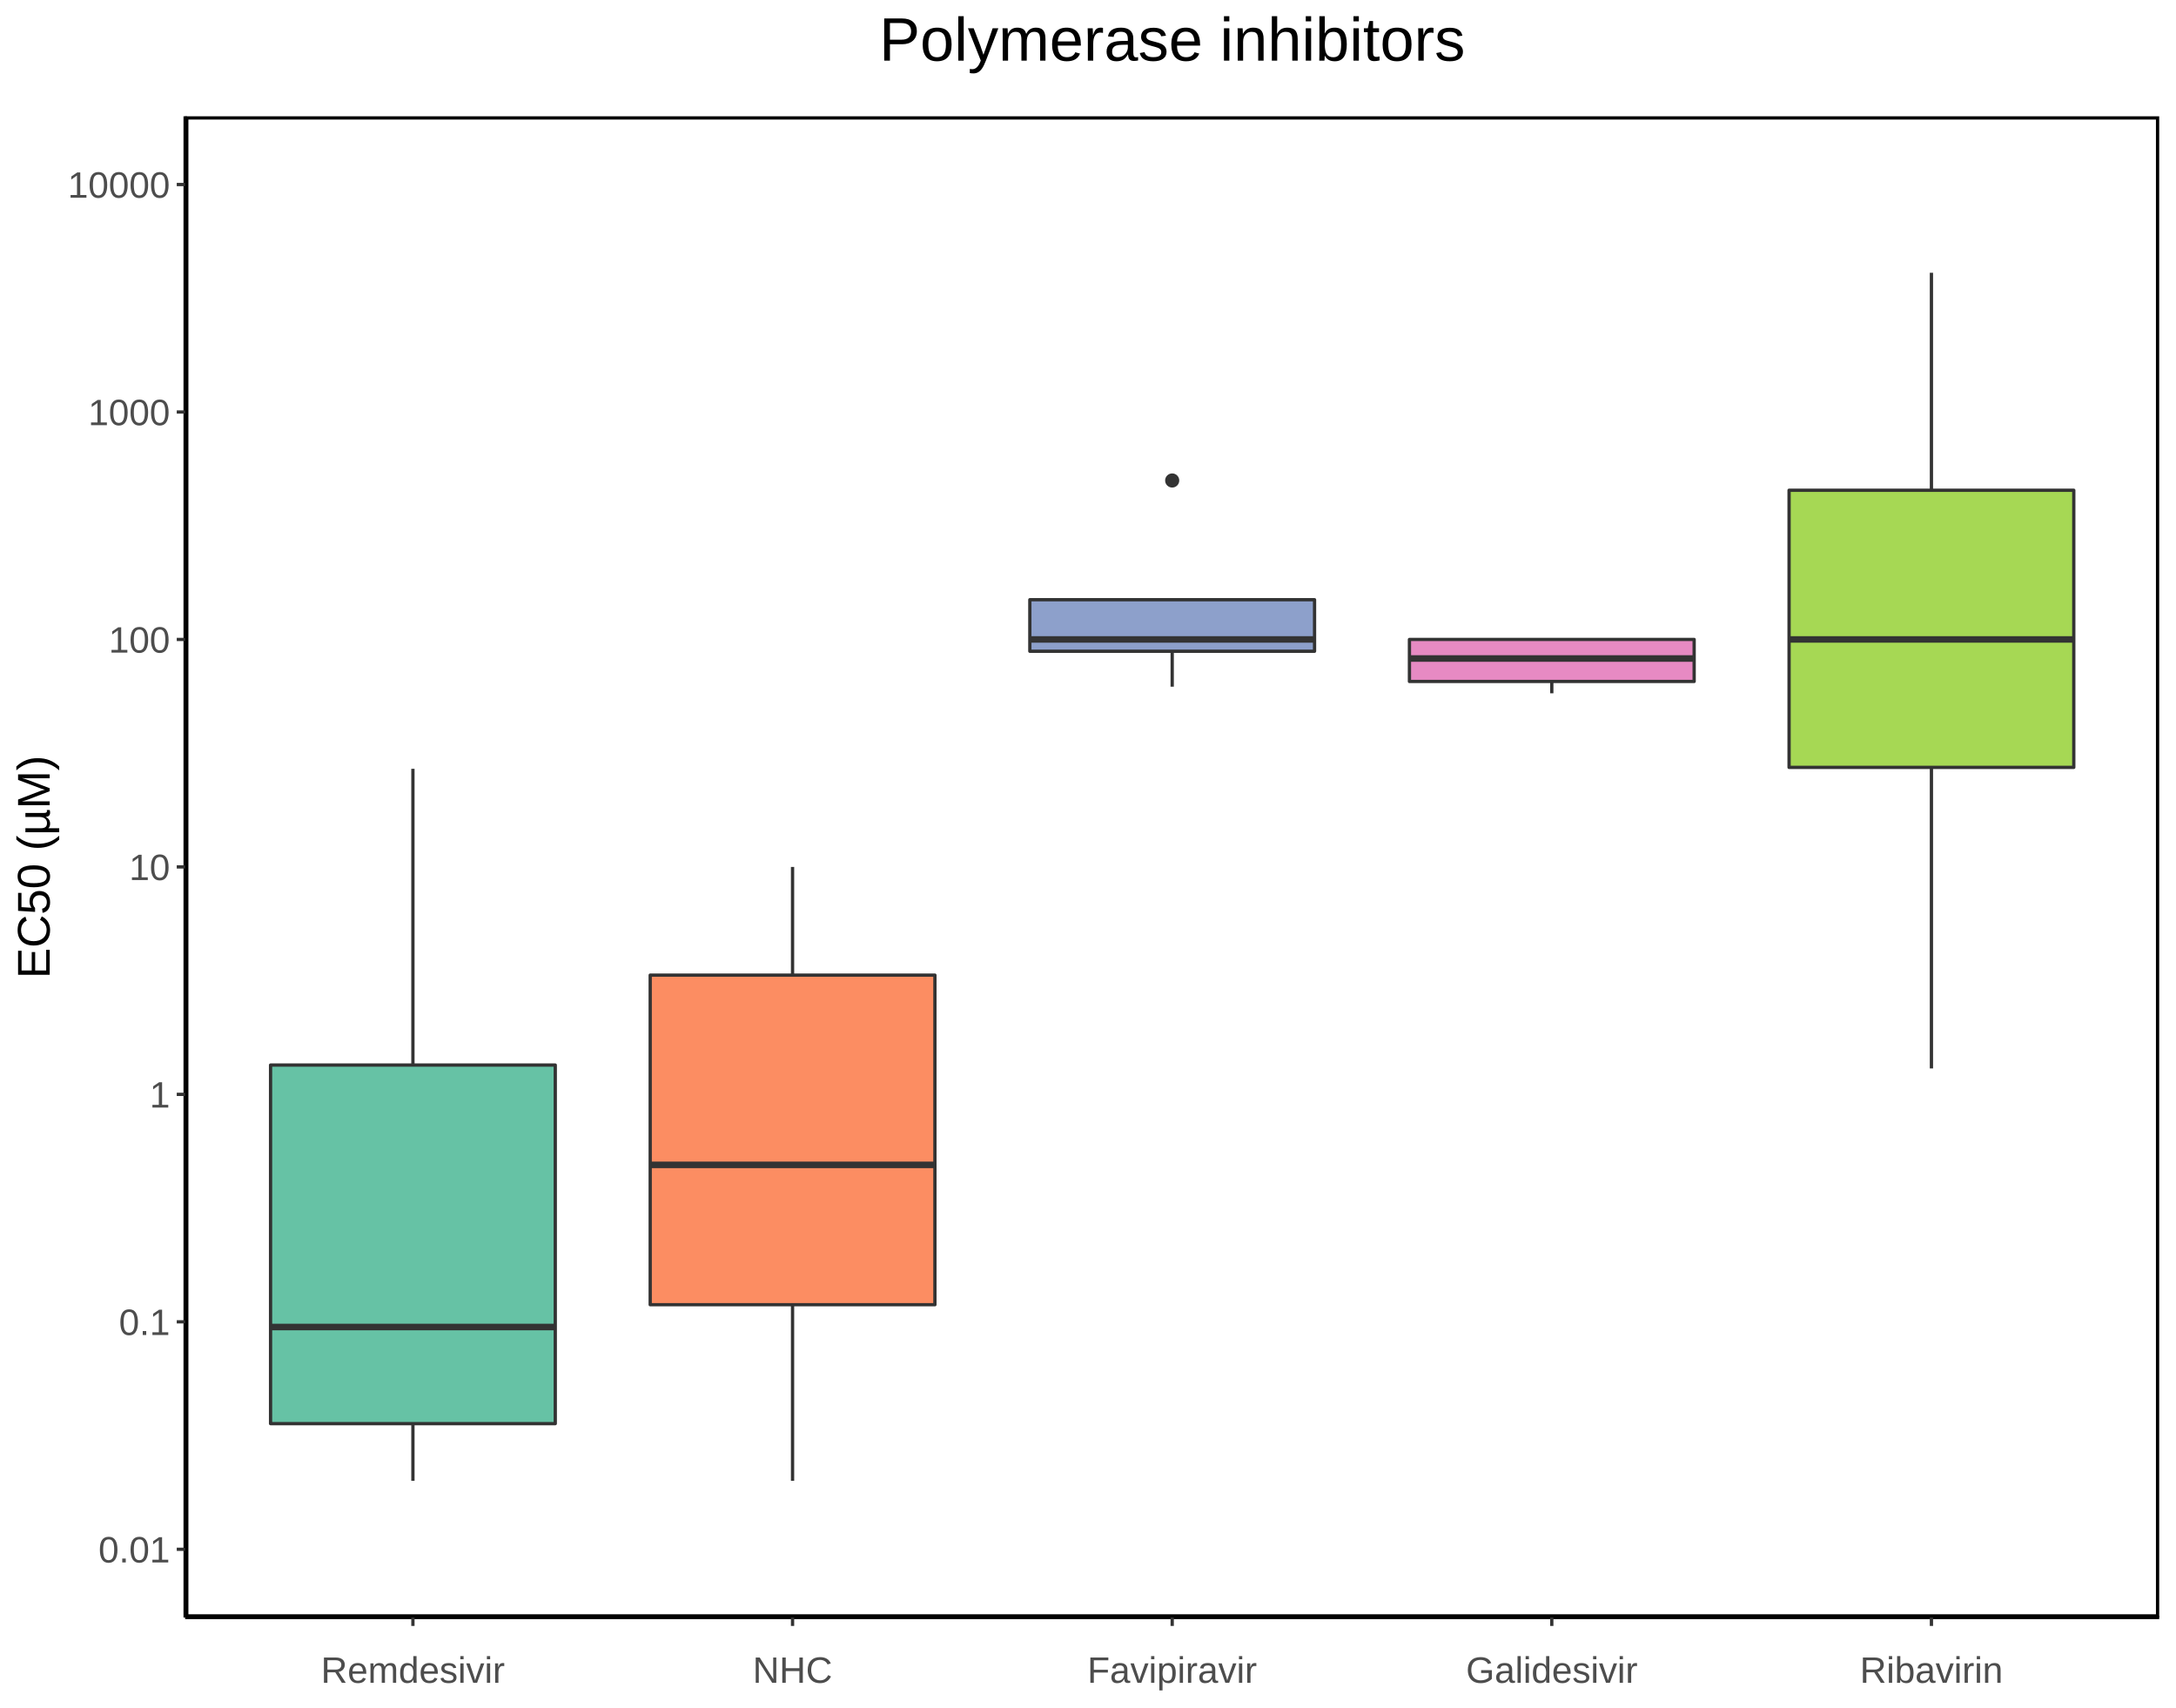
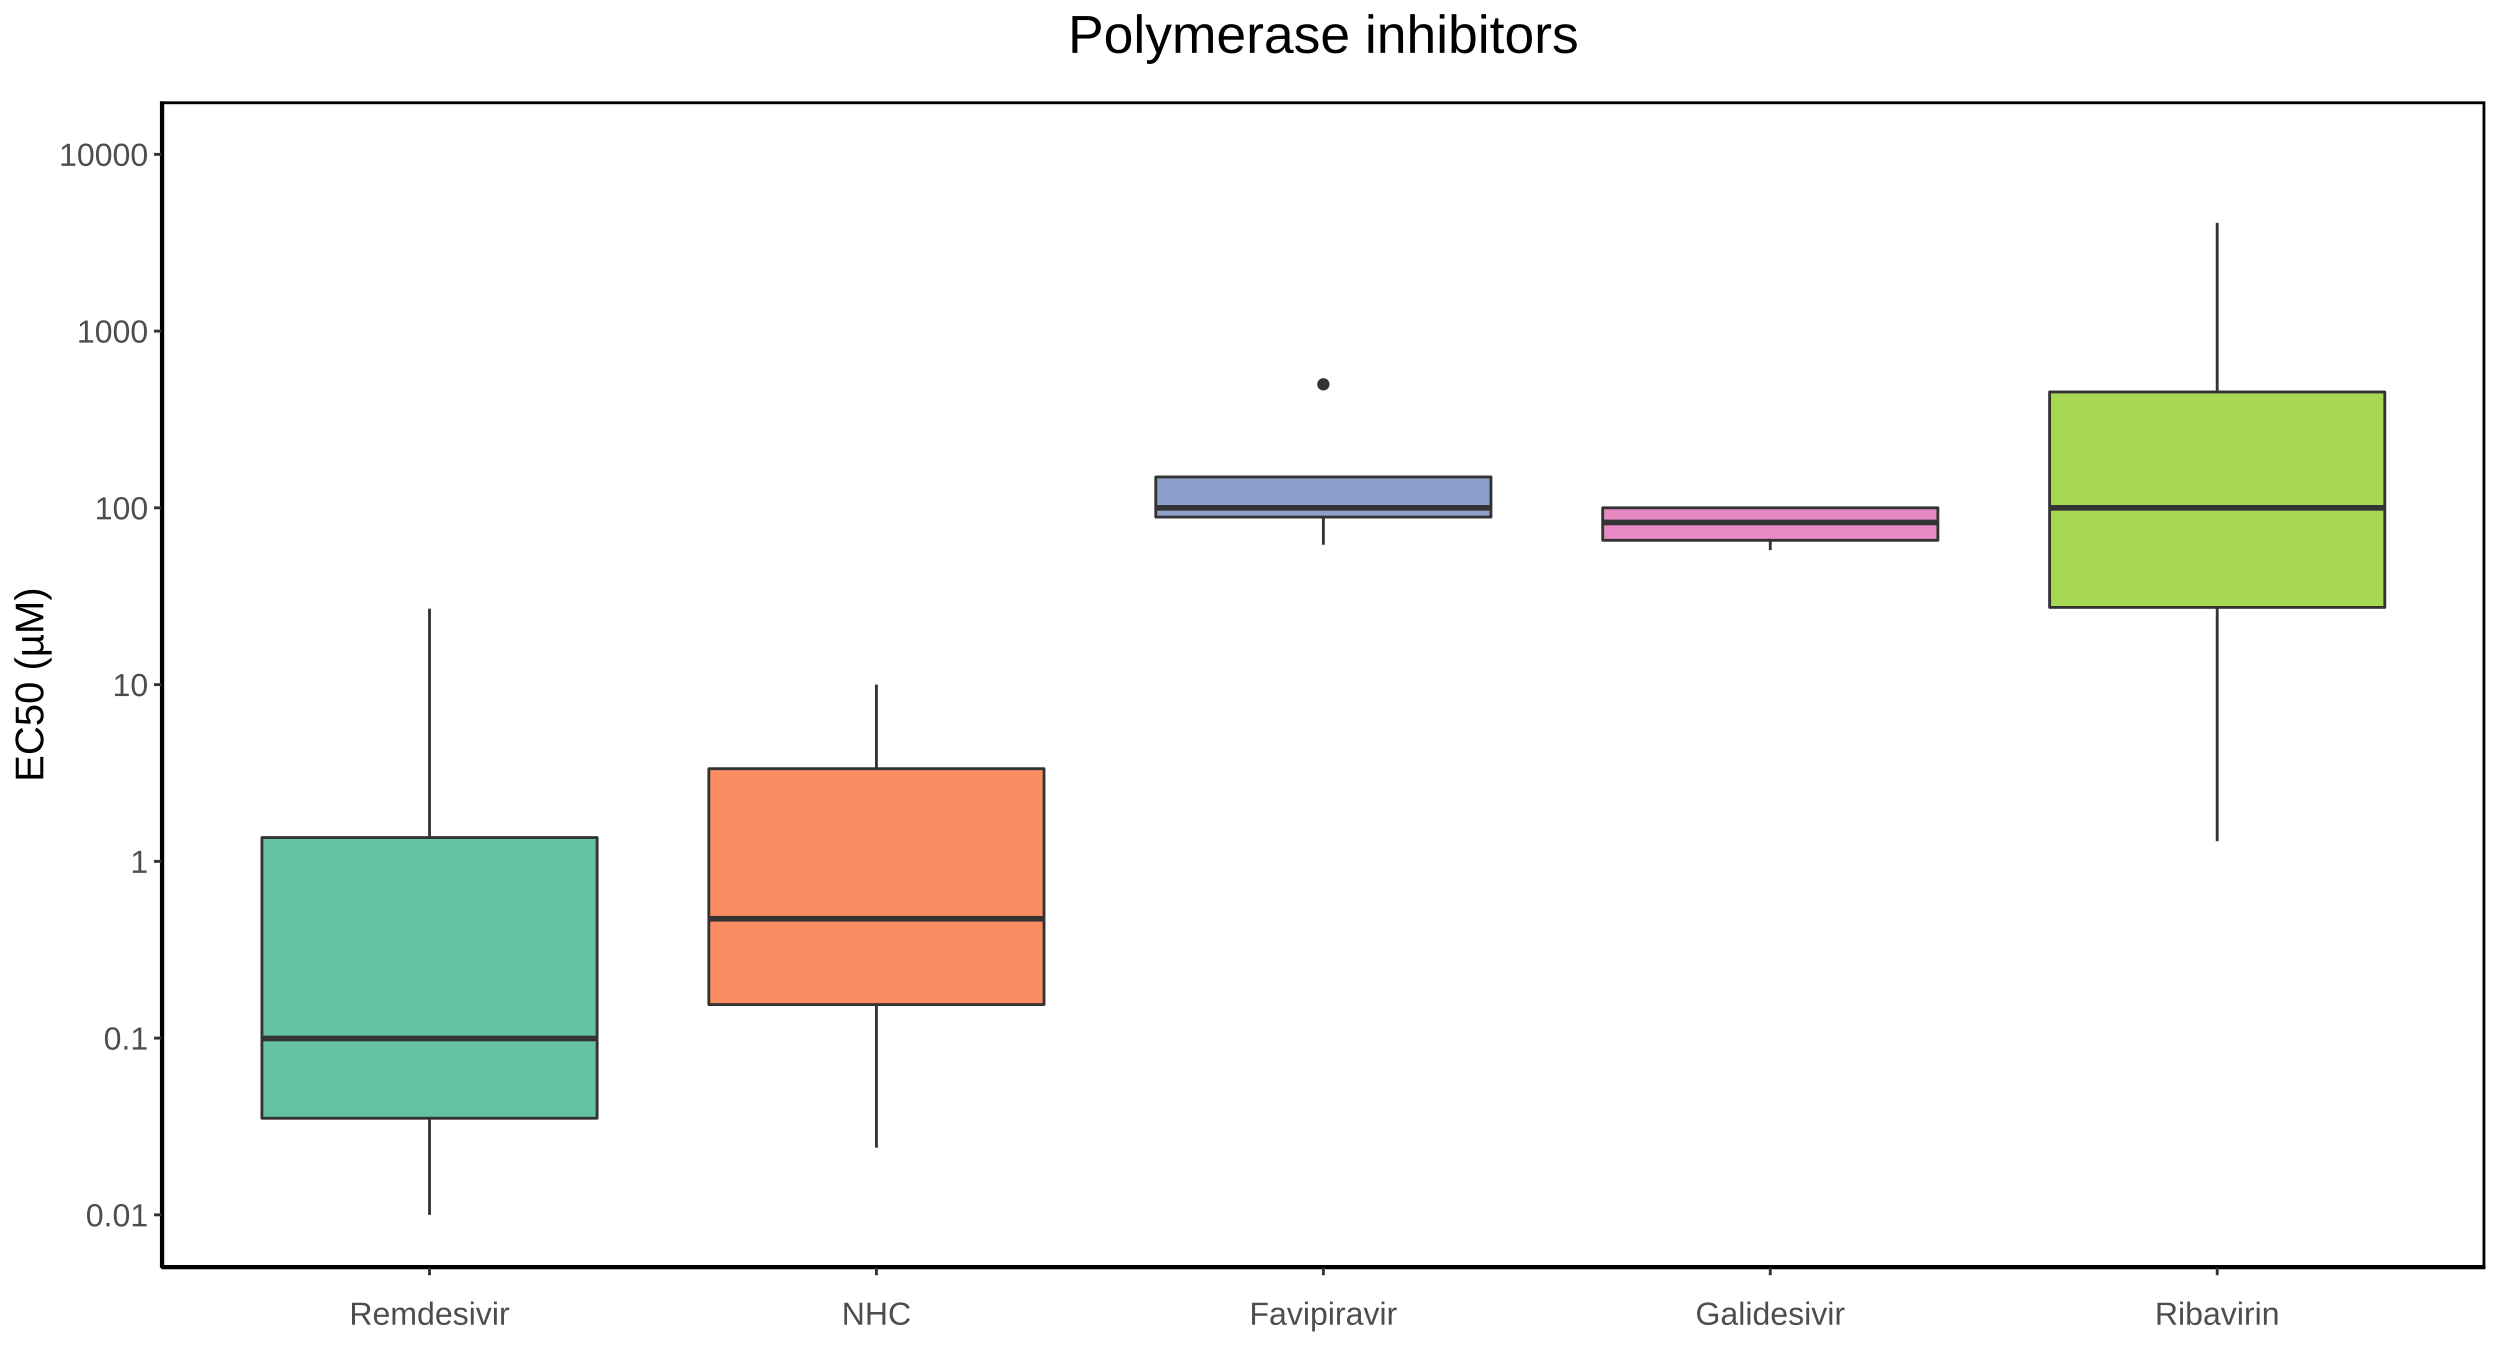
- <svg xmlns="http://www.w3.org/2000/svg" viewBox="0 0 710.00 557.00">
+ <svg xmlns="http://www.w3.org/2000/svg" viewBox="0 0 936.00 504.00">
  <defs>
    <style type="text/css">
    line, polyline, polygon, path, rect, circle {
      fill: none;
      stroke: #000000;
      stroke-linecap: round;
      stroke-linejoin: round;
      stroke-miterlimit: 10.00;
    }
  </style>
  </defs>
  <rect width="100%" height="100%" style="stroke: none; fill: #FFFFFF;" />
-   <rect x="0.00" y="0" width="710.00" height="557.00" style="stroke-width: 1.07; stroke: #FFFFFF; fill: #FFFFFF;" />
+   <rect x="0.00" y="0.00" width="936.00" height="504.00" style="stroke-width: 1.07; stroke: #FFFFFF; fill: #FFFFFF;" />
  <defs>
-     <clipPath id="cpNjAuNDF8NzA0LjUyfDUyNy42OXwzNy45NA==">
-       <rect x="60.41" y="37.94" width="644.11" height="489.75" />
+     <clipPath id="cpNjAuNDF8OTMwLjUyfDQ3NC42OXwzNy45NA==">
+       <rect x="60.41" y="37.94" width="870.11" height="436.75" />
    </clipPath>
  </defs>
-   <rect x="60.41" y="37.94" width="644.11" height="489.75" style="stroke-width: 1.07; stroke: none; fill: #FFFFFF;" clip-path="url(#cpNjAuNDF8NzA0LjUyfDUyNy42OXwzNy45NA==)" />
-   <line x1="134.73" y1="347.46" x2="134.73" y2="250.81" style="stroke-width: 1.07; stroke: #333333; stroke-linecap: butt;" clip-path="url(#cpNjAuNDF8NzA0LjUyfDUyNy42OXwzNy45NA==)" />
-   <line x1="134.73" y1="464.44" x2="134.73" y2="483.09" style="stroke-width: 1.07; stroke: #333333; stroke-linecap: butt;" clip-path="url(#cpNjAuNDF8NzA0LjUyfDUyNy42OXwzNy45NA==)" />
-   <polygon points="88.28,347.46 88.28,464.44 181.18,464.44 181.18,347.46 88.28,347.46 " style="stroke-width: 1.07; stroke: #333333; fill: #66C2A5;" clip-path="url(#cpNjAuNDF8NzA0LjUyfDUyNy42OXwzNy45NA==)" />
-   <line x1="88.28" y1="432.92" x2="181.18" y2="432.92" style="stroke-width: 2.13; stroke: #333333; stroke-linecap: butt;" clip-path="url(#cpNjAuNDF8NzA0LjUyfDUyNy42OXwzNy45NA==)" />
-   <line x1="258.60" y1="318.12" x2="258.60" y2="282.82" style="stroke-width: 1.07; stroke: #333333; stroke-linecap: butt;" clip-path="url(#cpNjAuNDF8NzA0LjUyfDUyNy42OXwzNy45NA==)" />
-   <line x1="258.60" y1="425.64" x2="258.60" y2="483.09" style="stroke-width: 1.07; stroke: #333333; stroke-linecap: butt;" clip-path="url(#cpNjAuNDF8NzA0LjUyfDUyNy42OXwzNy45NA==)" />
-   <polygon points="212.15,318.12 212.15,425.64 305.05,425.64 305.05,318.12 212.15,318.12 " style="stroke-width: 1.07; stroke: #333333; fill: #FC8D62;" clip-path="url(#cpNjAuNDF8NzA0LjUyfDUyNy42OXwzNy45NA==)" />
-   <line x1="212.15" y1="380.02" x2="305.05" y2="380.02" style="stroke-width: 2.13; stroke: #333333; stroke-linecap: butt;" clip-path="url(#cpNjAuNDF8NzA0LjUyfDUyNy42OXwzNy45NA==)" />
-   <circle cx="382.47" cy="156.75" r="1.95" style="stroke-width: 0.71; stroke: #333333; fill: #333333;" clip-path="url(#cpNjAuNDF8NzA0LjUyfDUyNy42OXwzNy45NA==)" />
-   <line x1="382.47" y1="195.65" x2="382.47" y2="195.65" style="stroke-width: 1.07; stroke: #333333; stroke-linecap: butt;" clip-path="url(#cpNjAuNDF8NzA0LjUyfDUyNy42OXwzNy45NA==)" />
-   <line x1="382.47" y1="212.46" x2="382.47" y2="224.02" style="stroke-width: 1.07; stroke: #333333; stroke-linecap: butt;" clip-path="url(#cpNjAuNDF8NzA0LjUyfDUyNy42OXwzNy45NA==)" />
-   <polygon points="336.02,195.65 336.02,212.46 428.92,212.46 428.92,195.65 336.02,195.65 " style="stroke-width: 1.07; stroke: #333333; fill: #8DA0CB;" clip-path="url(#cpNjAuNDF8NzA0LjUyfDUyNy42OXwzNy45NA==)" />
-   <line x1="336.02" y1="208.61" x2="428.92" y2="208.61" style="stroke-width: 2.13; stroke: #333333; stroke-linecap: butt;" clip-path="url(#cpNjAuNDF8NzA0LjUyfDUyNy42OXwzNy45NA==)" />
-   <line x1="506.33" y1="208.61" x2="506.33" y2="208.61" style="stroke-width: 1.07; stroke: #333333; stroke-linecap: butt;" clip-path="url(#cpNjAuNDF8NzA0LjUyfDUyNy42OXwzNy45NA==)" />
-   <line x1="506.33" y1="222.32" x2="506.33" y2="226.17" style="stroke-width: 1.07; stroke: #333333; stroke-linecap: butt;" clip-path="url(#cpNjAuNDF8NzA0LjUyfDUyNy42OXwzNy45NA==)" />
-   <polygon points="459.88,208.61 459.88,222.32 552.78,222.32 552.78,208.61 459.88,208.61 " style="stroke-width: 1.07; stroke: #333333; fill: #E78AC3;" clip-path="url(#cpNjAuNDF8NzA0LjUyfDUyNy42OXwzNy45NA==)" />
-   <line x1="459.88" y1="214.83" x2="552.78" y2="214.83" style="stroke-width: 2.13; stroke: #333333; stroke-linecap: butt;" clip-path="url(#cpNjAuNDF8NzA0LjUyfDUyNy42OXwzNy45NA==)" />
-   <line x1="630.20" y1="159.94" x2="630.20" y2="88.98" style="stroke-width: 1.07; stroke: #333333; stroke-linecap: butt;" clip-path="url(#cpNjAuNDF8NzA0LjUyfDUyNy42OXwzNy45NA==)" />
-   <line x1="630.20" y1="250.35" x2="630.20" y2="348.57" style="stroke-width: 1.07; stroke: #333333; stroke-linecap: butt;" clip-path="url(#cpNjAuNDF8NzA0LjUyfDUyNy42OXwzNy45NA==)" />
-   <polygon points="583.75,159.94 583.75,250.35 676.65,250.35 676.65,159.94 583.75,159.94 " style="stroke-width: 1.07; stroke: #333333; fill: #A6D854;" clip-path="url(#cpNjAuNDF8NzA0LjUyfDUyNy42OXwzNy45NA==)" />
-   <line x1="583.75" y1="208.61" x2="676.65" y2="208.61" style="stroke-width: 2.13; stroke: #333333; stroke-linecap: butt;" clip-path="url(#cpNjAuNDF8NzA0LjUyfDUyNy42OXwzNy45NA==)" />
-   <rect x="60.41" y="37.94" width="644.11" height="489.75" style="stroke-width: 2.13;" clip-path="url(#cpNjAuNDF8NzA0LjUyfDUyNy42OXwzNy45NA==)" />
+   <rect x="60.41" y="37.94" width="870.11" height="436.75" style="stroke-width: 1.07; stroke: none; fill: #FFFFFF;" clip-path="url(#cpNjAuNDF8OTMwLjUyfDQ3NC42OXwzNy45NA==)" />
+   <line x1="160.81" y1="313.58" x2="160.81" y2="227.88" style="stroke-width: 1.07; stroke: #333333; stroke-linecap: butt;" clip-path="url(#cpNjAuNDF8OTMwLjUyfDQ3NC42OXwzNy45NA==)" />
+   <line x1="160.81" y1="418.66" x2="160.81" y2="454.84" style="stroke-width: 1.07; stroke: #333333; stroke-linecap: butt;" clip-path="url(#cpNjAuNDF8OTMwLjUyfDQ3NC42OXwzNy45NA==)" />
+   <polygon points="98.06,313.58 98.06,418.66 223.56,418.66 223.56,313.58 98.06,313.58 " style="stroke-width: 1.07; stroke: #333333; fill: #66C2A5;" clip-path="url(#cpNjAuNDF8OTMwLjUyfDQ3NC42OXwzNy45NA==)" />
+   <line x1="98.06" y1="388.81" x2="223.56" y2="388.81" style="stroke-width: 2.13; stroke: #333333; stroke-linecap: butt;" clip-path="url(#cpNjAuNDF8OTMwLjUyfDQ3NC42OXwzNy45NA==)" />
+   <line x1="328.14" y1="287.80" x2="328.14" y2="256.32" style="stroke-width: 1.07; stroke: #333333; stroke-linecap: butt;" clip-path="url(#cpNjAuNDF8OTMwLjUyfDQ3NC42OXwzNy45NA==)" />
+   <line x1="328.14" y1="376.11" x2="328.14" y2="429.68" style="stroke-width: 1.07; stroke: #333333; stroke-linecap: butt;" clip-path="url(#cpNjAuNDF8OTMwLjUyfDQ3NC42OXwzNy45NA==)" />
+   <polygon points="265.39,287.80 265.39,376.11 390.88,376.11 390.88,287.80 265.39,287.80 " style="stroke-width: 1.07; stroke: #333333; fill: #FC8D62;" clip-path="url(#cpNjAuNDF8OTMwLjUyfDQ3NC42OXwzNy45NA==)" />
+   <line x1="265.39" y1="343.99" x2="390.88" y2="343.99" style="stroke-width: 2.13; stroke: #333333; stroke-linecap: butt;" clip-path="url(#cpNjAuNDF8OTMwLjUyfDQ3NC42OXwzNy45NA==)" />
+   <circle cx="495.47" cy="143.89" r="1.95" style="stroke-width: 0.71; stroke: #333333; fill: #333333;" clip-path="url(#cpNjAuNDF8OTMwLjUyfDQ3NC42OXwzNy45NA==)" />
+   <line x1="495.47" y1="178.58" x2="495.47" y2="178.58" style="stroke-width: 1.07; stroke: #333333; stroke-linecap: butt;" clip-path="url(#cpNjAuNDF8OTMwLjUyfDQ3NC42OXwzNy45NA==)" />
+   <line x1="495.47" y1="193.59" x2="495.47" y2="203.94" style="stroke-width: 1.07; stroke: #333333; stroke-linecap: butt;" clip-path="url(#cpNjAuNDF8OTMwLjUyfDQ3NC42OXwzNy45NA==)" />
+   <polygon points="432.72,178.58 432.72,193.59 558.21,193.59 558.21,178.58 432.72,178.58 " style="stroke-width: 1.07; stroke: #333333; fill: #8DA0CB;" clip-path="url(#cpNjAuNDF8OTMwLjUyfDQ3NC42OXwzNy45NA==)" />
+   <line x1="432.72" y1="190.14" x2="558.21" y2="190.14" style="stroke-width: 2.13; stroke: #333333; stroke-linecap: butt;" clip-path="url(#cpNjAuNDF8OTMwLjUyfDQ3NC42OXwzNy45NA==)" />
+   <line x1="662.79" y1="190.14" x2="662.79" y2="190.14" style="stroke-width: 1.07; stroke: #333333; stroke-linecap: butt;" clip-path="url(#cpNjAuNDF8OTMwLjUyfDQ3NC42OXwzNy45NA==)" />
+   <line x1="662.79" y1="202.28" x2="662.79" y2="205.95" style="stroke-width: 1.07; stroke: #333333; stroke-linecap: butt;" clip-path="url(#cpNjAuNDF8OTMwLjUyfDQ3NC42OXwzNy45NA==)" />
+   <polygon points="600.05,190.14 600.05,202.28 725.54,202.28 725.54,190.14 600.05,190.14 " style="stroke-width: 1.07; stroke: #333333; fill: #E78AC3;" clip-path="url(#cpNjAuNDF8OTMwLjUyfDQ3NC42OXwzNy45NA==)" />
+   <line x1="600.05" y1="195.60" x2="725.54" y2="195.60" style="stroke-width: 2.13; stroke: #333333; stroke-linecap: butt;" clip-path="url(#cpNjAuNDF8OTMwLjUyfDQ3NC42OXwzNy45NA==)" />
+   <line x1="830.12" y1="146.75" x2="830.12" y2="83.45" style="stroke-width: 1.07; stroke: #333333; stroke-linecap: butt;" clip-path="url(#cpNjAuNDF8OTMwLjUyfDQ3NC42OXwzNy45NA==)" />
+   <line x1="830.12" y1="227.41" x2="830.12" y2="314.95" style="stroke-width: 1.07; stroke: #333333; stroke-linecap: butt;" clip-path="url(#cpNjAuNDF8OTMwLjUyfDQ3NC42OXwzNy45NA==)" />
+   <polygon points="767.37,146.75 767.37,227.41 892.87,227.41 892.87,146.75 767.37,146.75 " style="stroke-width: 1.07; stroke: #333333; fill: #A6D854;" clip-path="url(#cpNjAuNDF8OTMwLjUyfDQ3NC42OXwzNy45NA==)" />
+   <line x1="767.37" y1="190.14" x2="892.87" y2="190.14" style="stroke-width: 2.13; stroke: #333333; stroke-linecap: butt;" clip-path="url(#cpNjAuNDF8OTMwLjUyfDQ3NC42OXwzNy45NA==)" />
+   <rect x="60.41" y="37.94" width="870.11" height="436.75" style="stroke-width: 2.13;" clip-path="url(#cpNjAuNDF8OTMwLjUyfDQ3NC42OXwzNy45NA==)" />
  <defs>
-     <clipPath id="cpMC4wMHw3MTAuMDB8NTU3LjAwfDAuMDA=">
-       <rect x="0.00" y="0.00" width="710.00" height="557.00" />
+     <clipPath id="cpMC4wMHw5MzYuMDB8NTA0LjAwfDAuMDA=">
+       <rect x="0.00" y="0.00" width="936.00" height="504.00" />
    </clipPath>
  </defs>
-   <polyline points="60.41,527.69 60.41,37.94 " style="stroke-width: 1.07; stroke-linecap: butt;" clip-path="url(#cpMC4wMHw3MTAuMDB8NTU3LjAwfDAuMDA=)" />
-   <g clip-path="url(#cpMC4wMHw3MTAuMDB8NTU3LjAwfDAuMDA=)">
-     <text x="32.12" y="509.73" style="font-size: 12.00px; fill: #4D4D4D; font-family: Arial;" textLength="23.36px" lengthAdjust="spacingAndGlyphs">0.01</text>
+   <polyline points="60.41,474.69 60.41,37.94 " style="stroke-width: 1.07; stroke-linecap: butt;" clip-path="url(#cpMC4wMHw5MzYuMDB8NTA0LjAwfDAuMDA=)" />
+   <g clip-path="url(#cpMC4wMHw5MzYuMDB8NTA0LjAwfDAuMDA=)">
+     <text x="32.12" y="459.14" style="font-size: 12.00px; fill: #4D4D4D; font-family: Arial;" textLength="23.36px" lengthAdjust="spacingAndGlyphs">0.01</text>
  </g>
-   <g clip-path="url(#cpMC4wMHw3MTAuMDB8NTU3LjAwfDAuMDA=)">
-     <text x="38.80" y="435.52" style="font-size: 12.00px; fill: #4D4D4D; font-family: Arial;" textLength="16.68px" lengthAdjust="spacingAndGlyphs">0.1</text>
+   <g clip-path="url(#cpMC4wMHw5MzYuMDB8NTA0LjAwfDAuMDA=)">
+     <text x="38.80" y="392.96" style="font-size: 12.00px; fill: #4D4D4D; font-family: Arial;" textLength="16.68px" lengthAdjust="spacingAndGlyphs">0.1</text>
  </g>
-   <g clip-path="url(#cpMC4wMHw3MTAuMDB8NTU3LjAwfDAuMDA=)">
-     <text x="48.81" y="361.32" style="font-size: 12.00px; fill: #4D4D4D; font-family: Arial;" textLength="6.67px" lengthAdjust="spacingAndGlyphs">1</text>
+   <g clip-path="url(#cpMC4wMHw5MzYuMDB8NTA0LjAwfDAuMDA=)">
+     <text x="48.81" y="326.79" style="font-size: 12.00px; fill: #4D4D4D; font-family: Arial;" textLength="6.67px" lengthAdjust="spacingAndGlyphs">1</text>
  </g>
-   <g clip-path="url(#cpMC4wMHw3MTAuMDB8NTU3LjAwfDAuMDA=)">
-     <text x="42.13" y="287.11" style="font-size: 12.00px; fill: #4D4D4D; font-family: Arial;" textLength="13.35px" lengthAdjust="spacingAndGlyphs">10</text>
+   <g clip-path="url(#cpMC4wMHw5MzYuMDB8NTA0LjAwfDAuMDA=)">
+     <text x="42.13" y="260.61" style="font-size: 12.00px; fill: #4D4D4D; font-family: Arial;" textLength="13.35px" lengthAdjust="spacingAndGlyphs">10</text>
  </g>
-   <g clip-path="url(#cpMC4wMHw3MTAuMDB8NTU3LjAwfDAuMDA=)">
-     <text x="35.46" y="212.91" style="font-size: 12.00px; fill: #4D4D4D; font-family: Arial;" textLength="20.02px" lengthAdjust="spacingAndGlyphs">100</text>
+   <g clip-path="url(#cpMC4wMHw5MzYuMDB8NTA0LjAwfDAuMDA=)">
+     <text x="35.46" y="194.44" style="font-size: 12.00px; fill: #4D4D4D; font-family: Arial;" textLength="20.02px" lengthAdjust="spacingAndGlyphs">100</text>
  </g>
-   <g clip-path="url(#cpMC4wMHw3MTAuMDB8NTU3LjAwfDAuMDA=)">
-     <text x="28.78" y="138.71" style="font-size: 12.00px; fill: #4D4D4D; font-family: Arial;" textLength="26.70px" lengthAdjust="spacingAndGlyphs">1000</text>
+   <g clip-path="url(#cpMC4wMHw5MzYuMDB8NTA0LjAwfDAuMDA=)">
+     <text x="28.78" y="128.27" style="font-size: 12.00px; fill: #4D4D4D; font-family: Arial;" textLength="26.70px" lengthAdjust="spacingAndGlyphs">1000</text>
  </g>
-   <g clip-path="url(#cpMC4wMHw3MTAuMDB8NTU3LjAwfDAuMDA=)">
-     <text x="22.11" y="64.50" style="font-size: 12.00px; fill: #4D4D4D; font-family: Arial;" textLength="33.37px" lengthAdjust="spacingAndGlyphs">10000</text>
+   <g clip-path="url(#cpMC4wMHw5MzYuMDB8NTA0LjAwfDAuMDA=)">
+     <text x="22.11" y="62.09" style="font-size: 12.00px; fill: #4D4D4D; font-family: Arial;" textLength="33.37px" lengthAdjust="spacingAndGlyphs">10000</text>
  </g>
-   <polyline points="57.67,505.43 60.41,505.43 " style="stroke-width: 1.07; stroke: #333333; stroke-linecap: butt;" clip-path="url(#cpMC4wMHw3MTAuMDB8NTU3LjAwfDAuMDA=)" />
-   <polyline points="57.67,431.23 60.41,431.23 " style="stroke-width: 1.07; stroke: #333333; stroke-linecap: butt;" clip-path="url(#cpMC4wMHw3MTAuMDB8NTU3LjAwfDAuMDA=)" />
-   <polyline points="57.67,357.02 60.41,357.02 " style="stroke-width: 1.07; stroke: #333333; stroke-linecap: butt;" clip-path="url(#cpMC4wMHw3MTAuMDB8NTU3LjAwfDAuMDA=)" />
-   <polyline points="57.67,282.82 60.41,282.82 " style="stroke-width: 1.07; stroke: #333333; stroke-linecap: butt;" clip-path="url(#cpMC4wMHw3MTAuMDB8NTU3LjAwfDAuMDA=)" />
-   <polyline points="57.67,208.61 60.41,208.61 " style="stroke-width: 1.07; stroke: #333333; stroke-linecap: butt;" clip-path="url(#cpMC4wMHw3MTAuMDB8NTU3LjAwfDAuMDA=)" />
-   <polyline points="57.67,134.41 60.41,134.41 " style="stroke-width: 1.07; stroke: #333333; stroke-linecap: butt;" clip-path="url(#cpMC4wMHw3MTAuMDB8NTU3LjAwfDAuMDA=)" />
-   <polyline points="57.67,60.20 60.41,60.20 " style="stroke-width: 1.07; stroke: #333333; stroke-linecap: butt;" clip-path="url(#cpMC4wMHw3MTAuMDB8NTU3LjAwfDAuMDA=)" />
-   <polyline points="60.41,527.69 704.52,527.69 " style="stroke-width: 1.07; stroke-linecap: butt;" clip-path="url(#cpMC4wMHw3MTAuMDB8NTU3LjAwfDAuMDA=)" />
-   <polyline points="134.73,530.43 134.73,527.69 " style="stroke-width: 1.07; stroke: #333333; stroke-linecap: butt;" clip-path="url(#cpMC4wMHw3MTAuMDB8NTU3LjAwfDAuMDA=)" />
-   <polyline points="258.60,530.43 258.60,527.69 " style="stroke-width: 1.07; stroke: #333333; stroke-linecap: butt;" clip-path="url(#cpMC4wMHw3MTAuMDB8NTU3LjAwfDAuMDA=)" />
-   <polyline points="382.47,530.43 382.47,527.69 " style="stroke-width: 1.07; stroke: #333333; stroke-linecap: butt;" clip-path="url(#cpMC4wMHw3MTAuMDB8NTU3LjAwfDAuMDA=)" />
-   <polyline points="506.33,530.43 506.33,527.69 " style="stroke-width: 1.07; stroke: #333333; stroke-linecap: butt;" clip-path="url(#cpMC4wMHw3MTAuMDB8NTU3LjAwfDAuMDA=)" />
-   <polyline points="630.20,530.43 630.20,527.69 " style="stroke-width: 1.07; stroke: #333333; stroke-linecap: butt;" clip-path="url(#cpMC4wMHw3MTAuMDB8NTU3LjAwfDAuMDA=)" />
-   <g clip-path="url(#cpMC4wMHw3MTAuMDB8NTU3LjAwfDAuMDA=)">
-     <text x="104.72" y="548.99" style="font-size: 12.00px; fill: #4D4D4D; font-family: Arial;" textLength="60.01px" lengthAdjust="spacingAndGlyphs">Remdesivir</text>
+   <polyline points="57.67,454.84 60.41,454.84 " style="stroke-width: 1.07; stroke: #333333; stroke-linecap: butt;" clip-path="url(#cpMC4wMHw5MzYuMDB8NTA0LjAwfDAuMDA=)" />
+   <polyline points="57.67,388.67 60.41,388.67 " style="stroke-width: 1.07; stroke: #333333; stroke-linecap: butt;" clip-path="url(#cpMC4wMHw5MzYuMDB8NTA0LjAwfDAuMDA=)" />
+   <polyline points="57.67,322.49 60.41,322.49 " style="stroke-width: 1.07; stroke: #333333; stroke-linecap: butt;" clip-path="url(#cpMC4wMHw5MzYuMDB8NTA0LjAwfDAuMDA=)" />
+   <polyline points="57.67,256.32 60.41,256.32 " style="stroke-width: 1.07; stroke: #333333; stroke-linecap: butt;" clip-path="url(#cpMC4wMHw5MzYuMDB8NTA0LjAwfDAuMDA=)" />
+   <polyline points="57.67,190.14 60.41,190.14 " style="stroke-width: 1.07; stroke: #333333; stroke-linecap: butt;" clip-path="url(#cpMC4wMHw5MzYuMDB8NTA0LjAwfDAuMDA=)" />
+   <polyline points="57.67,123.97 60.41,123.97 " style="stroke-width: 1.07; stroke: #333333; stroke-linecap: butt;" clip-path="url(#cpMC4wMHw5MzYuMDB8NTA0LjAwfDAuMDA=)" />
+   <polyline points="57.67,57.80 60.41,57.80 " style="stroke-width: 1.07; stroke: #333333; stroke-linecap: butt;" clip-path="url(#cpMC4wMHw5MzYuMDB8NTA0LjAwfDAuMDA=)" />
+   <polyline points="60.41,474.69 930.52,474.69 " style="stroke-width: 1.07; stroke-linecap: butt;" clip-path="url(#cpMC4wMHw5MzYuMDB8NTA0LjAwfDAuMDA=)" />
+   <polyline points="160.81,477.43 160.81,474.69 " style="stroke-width: 1.07; stroke: #333333; stroke-linecap: butt;" clip-path="url(#cpMC4wMHw5MzYuMDB8NTA0LjAwfDAuMDA=)" />
+   <polyline points="328.14,477.43 328.14,474.69 " style="stroke-width: 1.07; stroke: #333333; stroke-linecap: butt;" clip-path="url(#cpMC4wMHw5MzYuMDB8NTA0LjAwfDAuMDA=)" />
+   <polyline points="495.47,477.43 495.47,474.69 " style="stroke-width: 1.07; stroke: #333333; stroke-linecap: butt;" clip-path="url(#cpMC4wMHw5MzYuMDB8NTA0LjAwfDAuMDA=)" />
+   <polyline points="662.79,477.43 662.79,474.69 " style="stroke-width: 1.07; stroke: #333333; stroke-linecap: butt;" clip-path="url(#cpMC4wMHw5MzYuMDB8NTA0LjAwfDAuMDA=)" />
+   <polyline points="830.12,477.43 830.12,474.69 " style="stroke-width: 1.07; stroke: #333333; stroke-linecap: butt;" clip-path="url(#cpMC4wMHw5MzYuMDB8NTA0LjAwfDAuMDA=)" />
+   <g clip-path="url(#cpMC4wMHw5MzYuMDB8NTA0LjAwfDAuMDA=)">
+     <text x="130.80" y="495.99" style="font-size: 12.00px; fill: #4D4D4D; font-family: Arial;" textLength="60.01px" lengthAdjust="spacingAndGlyphs">Remdesivir</text>
  </g>
-   <g clip-path="url(#cpMC4wMHw3MTAuMDB8NTU3LjAwfDAuMDA=)">
-     <text x="245.60" y="548.99" style="font-size: 12.00px; fill: #4D4D4D; font-family: Arial;" textLength="26.00px" lengthAdjust="spacingAndGlyphs">NHC</text>
+   <g clip-path="url(#cpMC4wMHw5MzYuMDB8NTA0LjAwfDAuMDA=)">
+     <text x="315.14" y="495.99" style="font-size: 12.00px; fill: #4D4D4D; font-family: Arial;" textLength="26.00px" lengthAdjust="spacingAndGlyphs">NHC</text>
  </g>
-   <g clip-path="url(#cpMC4wMHw3MTAuMDB8NTU3LjAwfDAuMDA=)">
-     <text x="354.79" y="548.99" style="font-size: 12.00px; fill: #4D4D4D; font-family: Arial;" textLength="55.34px" lengthAdjust="spacingAndGlyphs">Favipiravir</text>
+   <g clip-path="url(#cpMC4wMHw5MzYuMDB8NTA0LjAwfDAuMDA=)">
+     <text x="467.79" y="495.99" style="font-size: 12.00px; fill: #4D4D4D; font-family: Arial;" textLength="55.34px" lengthAdjust="spacingAndGlyphs">Favipiravir</text>
  </g>
-   <g clip-path="url(#cpMC4wMHw3MTAuMDB8NTU3LjAwfDAuMDA=)">
-     <text x="478.33" y="548.99" style="font-size: 12.00px; fill: #4D4D4D; font-family: Arial;" textLength="56.02px" lengthAdjust="spacingAndGlyphs">Galidesivir</text>
+   <g clip-path="url(#cpMC4wMHw5MzYuMDB8NTA0LjAwfDAuMDA=)">
+     <text x="634.79" y="495.99" style="font-size: 12.00px; fill: #4D4D4D; font-family: Arial;" textLength="56.02px" lengthAdjust="spacingAndGlyphs">Galidesivir</text>
  </g>
-   <g clip-path="url(#cpMC4wMHw3MTAuMDB8NTU3LjAwfDAuMDA=)">
-     <text x="606.86" y="548.99" style="font-size: 12.00px; fill: #4D4D4D; font-family: Arial;" textLength="46.68px" lengthAdjust="spacingAndGlyphs">Ribavirin</text>
+   <g clip-path="url(#cpMC4wMHw5MzYuMDB8NTA0LjAwfDAuMDA=)">
+     <text x="806.78" y="495.99" style="font-size: 12.00px; fill: #4D4D4D; font-family: Arial;" textLength="46.68px" lengthAdjust="spacingAndGlyphs">Ribavirin</text>
  </g>
-   <g clip-path="url(#cpMC4wMHw3MTAuMDB8NTU3LjAwfDAuMDA=)">
-     <text transform="translate(16.21,319.23) rotate(-90)" style="font-size: 15.00px; font-family: Arial;" textLength="72.82px" lengthAdjust="spacingAndGlyphs">EC50 (µM)</text>
+   <g clip-path="url(#cpMC4wMHw5MzYuMDB8NTA0LjAwfDAuMDA=)">
+     <text transform="translate(16.21,292.73) rotate(-90)" style="font-size: 15.00px; font-family: Arial;" textLength="72.82px" lengthAdjust="spacingAndGlyphs">EC50 (µM)</text>
  </g>
-   <g clip-path="url(#cpMC4wMHw3MTAuMDB8NTU3LjAwfDAuMDA=)">
-     <text x="286.87" y="19.79" style="font-size: 20.00px; font-family: Arial;" textLength="191.19px" lengthAdjust="spacingAndGlyphs">Polymerase inhibitors</text>
+   <g clip-path="url(#cpMC4wMHw5MzYuMDB8NTA0LjAwfDAuMDA=)">
+     <text x="399.87" y="19.79" style="font-size: 20.00px; font-family: Arial;" textLength="191.19px" lengthAdjust="spacingAndGlyphs">Polymerase inhibitors</text>
  </g>
</svg>
